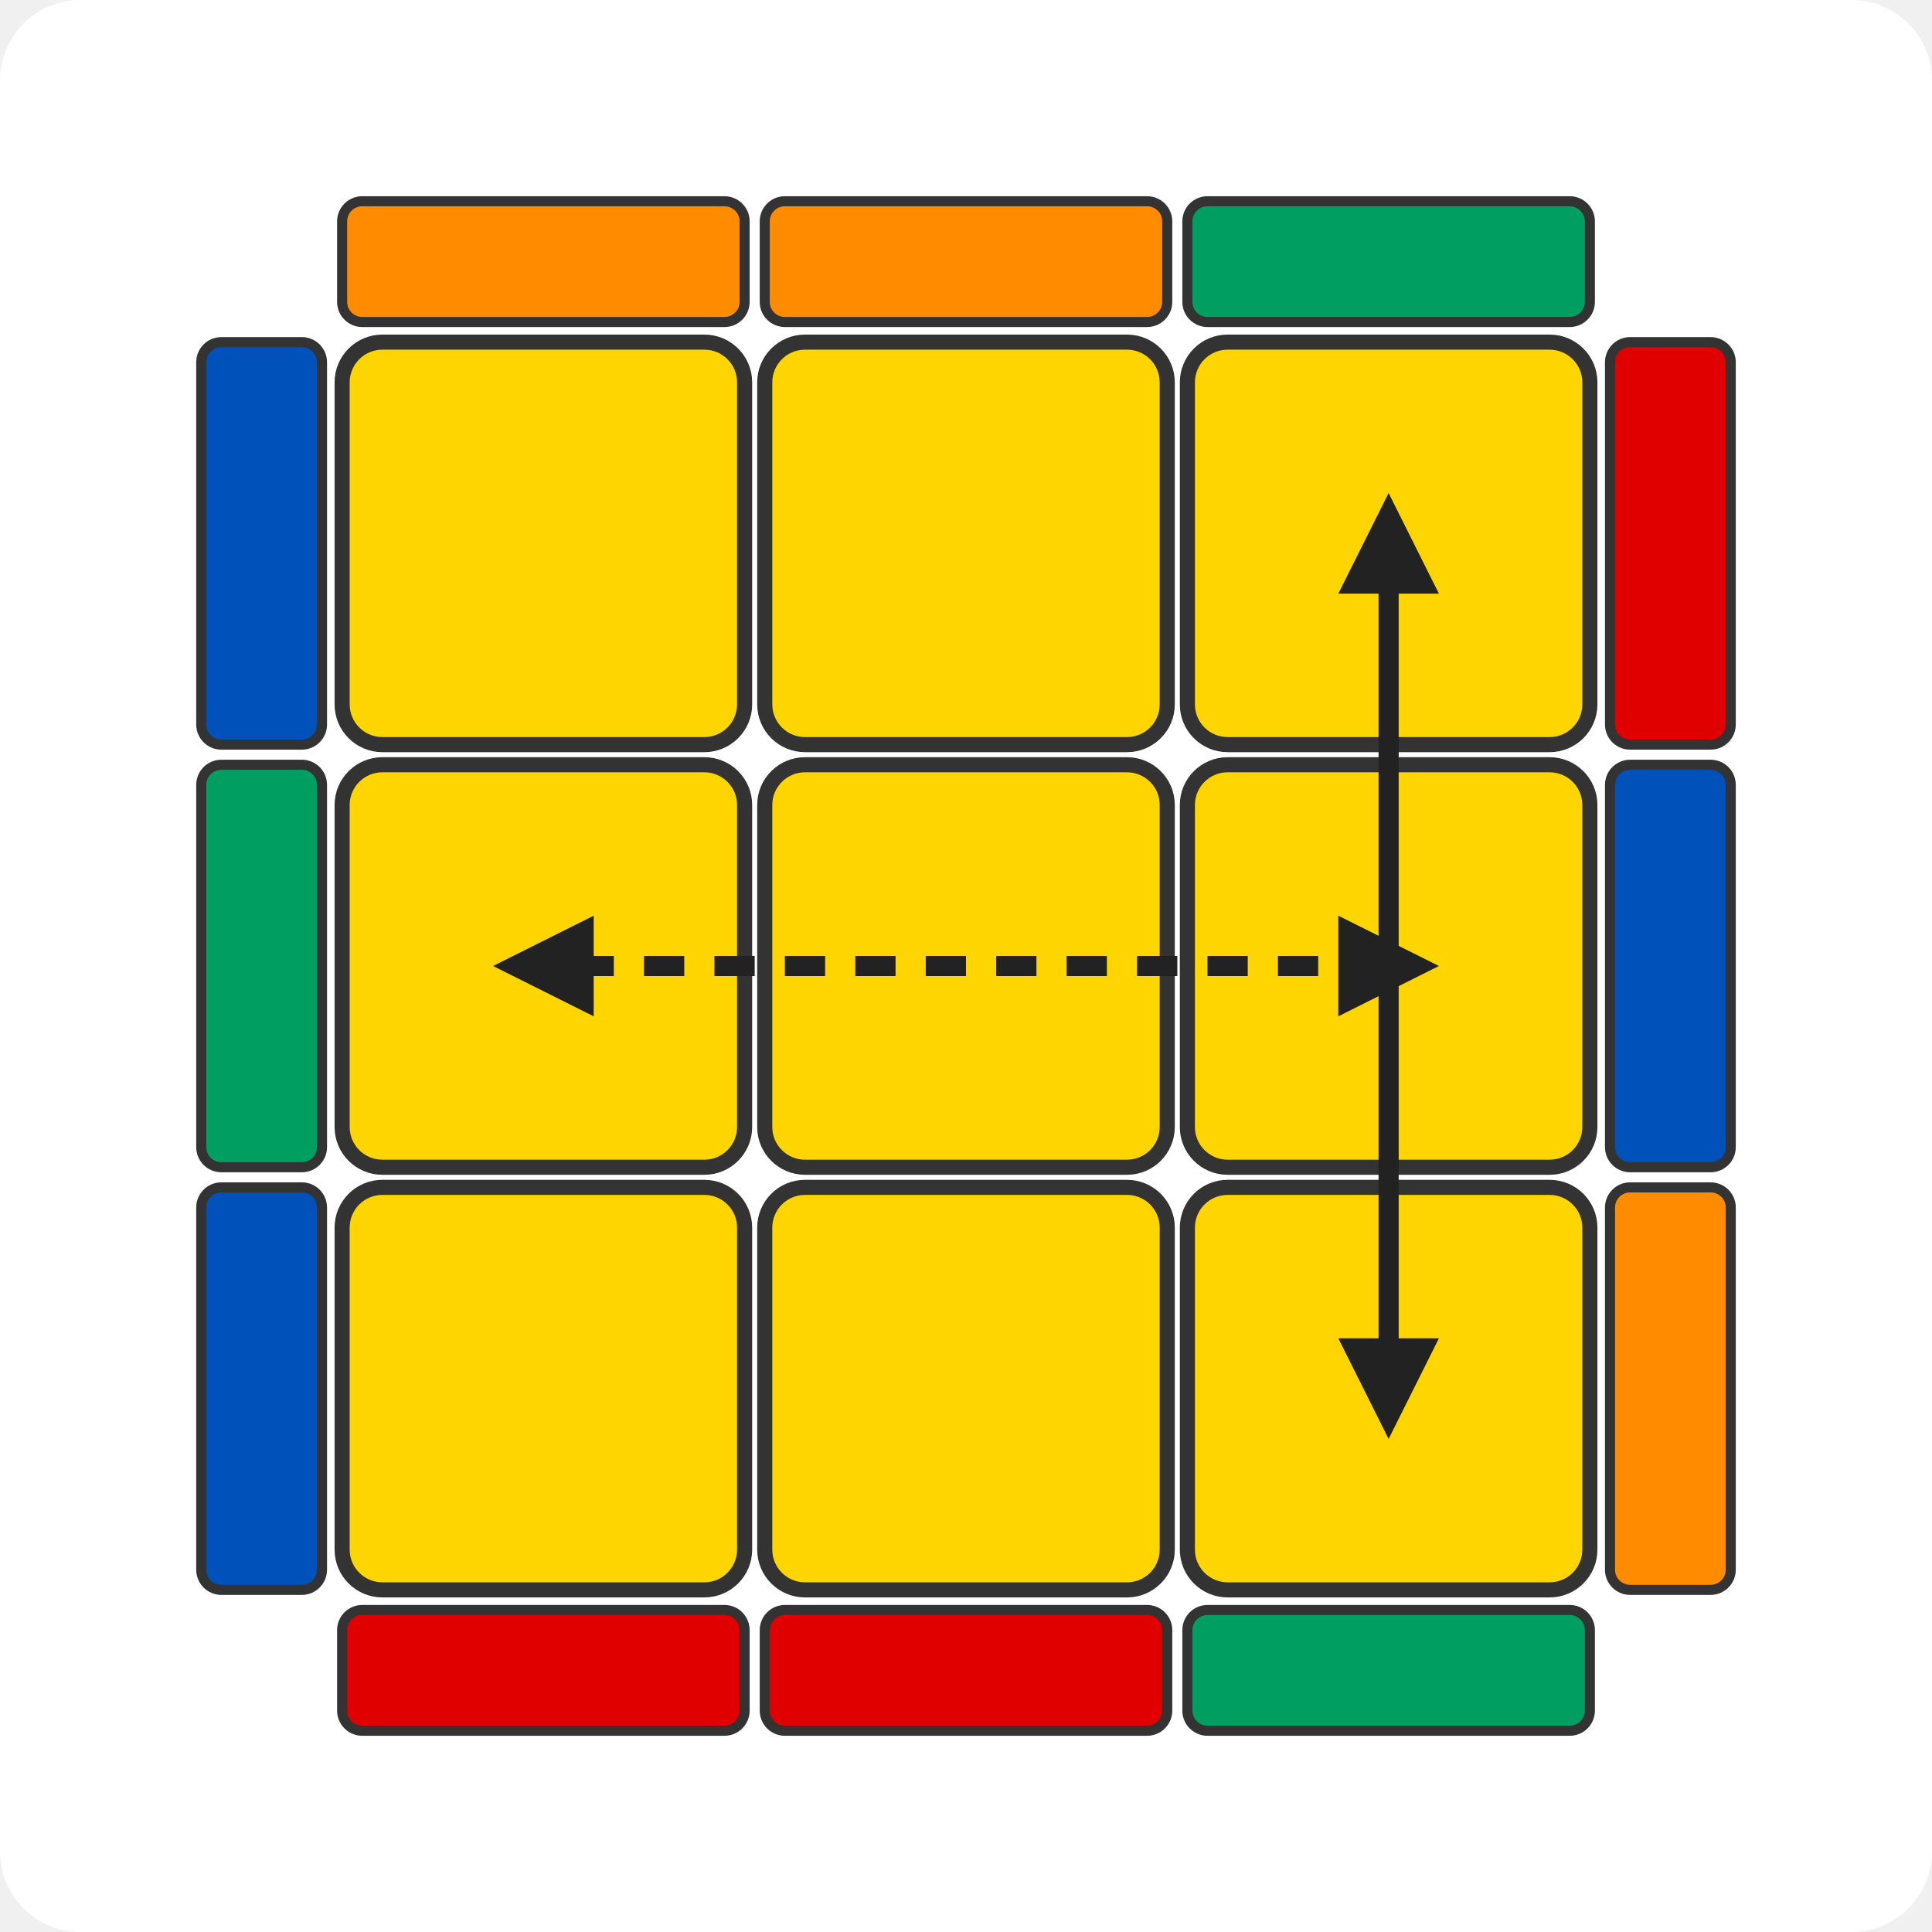
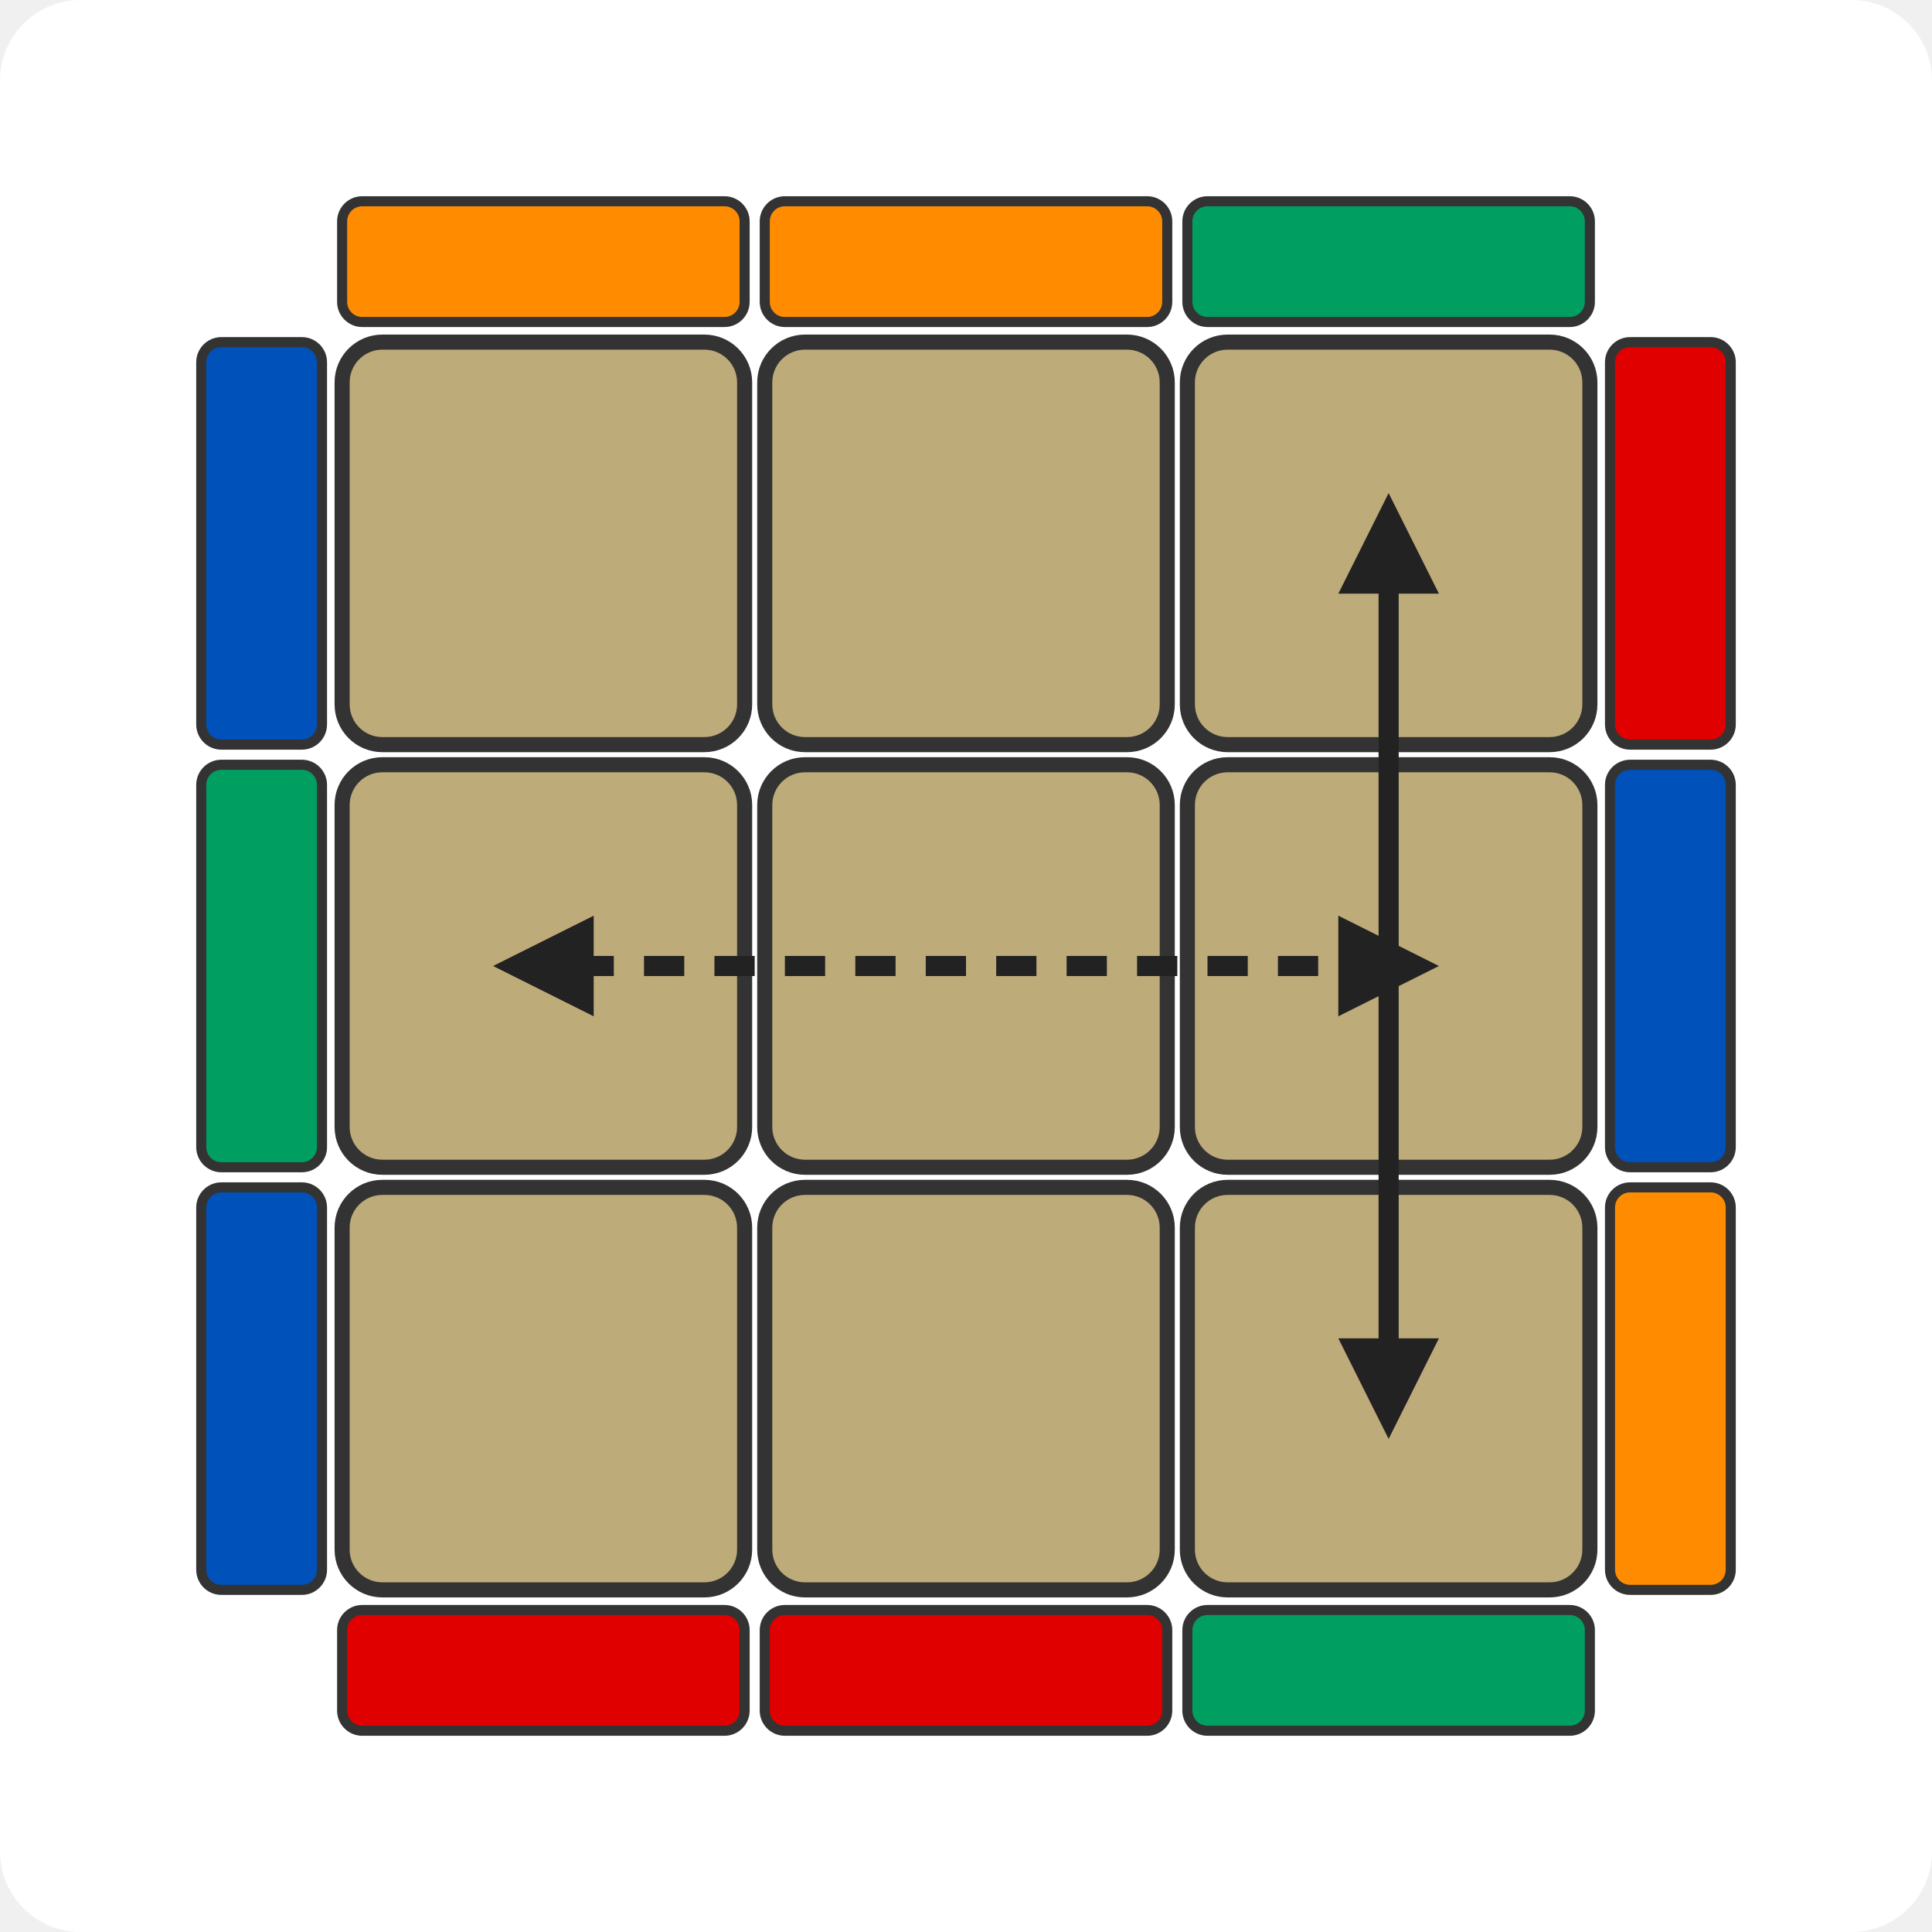
<svg xmlns="http://www.w3.org/2000/svg" baseProfile="full" height="192px" version="1.1" viewBox="0 0 192 192" width="192px">
  <defs>
    <style type="text/css">.bg{fill:#FFFFFF}.ink{fill:#222222}@media (prefers-color-scheme:light){.bg{fill:none}}@media (prefers-color-scheme:dark){.bg{fill:none}.ink{fill:#ECE8E1}}</style>
    <marker id="arrowhead" markerHeight="10" markerUnits="userSpaceOnUse" markerWidth="10" orient="auto" refX="5" refY="5">
      <polygon fill="#222222" points="0,0 10,5 0,10" />
    </marker>
    <marker id="arrowhead-rev" markerHeight="10" markerUnits="userSpaceOnUse" markerWidth="10" orient="auto" refX="5" refY="5">
      <polygon fill="#222222" points="10,0 0,5 10,10" />
    </marker>
  </defs>
  <rect class="bg" fill="#FFFFFF" height="192" rx="8" ry="8" width="192" x="0" y="0" />
-   <rect fill="#FFD500" height="40" rx="4" ry="4" stroke="#333333" stroke-width="1.5" width="40" x="34" y="34" />
-   <rect fill="#FFD500" height="40" rx="4" ry="4" stroke="#333333" stroke-width="1.5" width="40" x="76" y="34" />
-   <rect fill="#FFD500" height="40" rx="4" ry="4" stroke="#333333" stroke-width="1.5" width="40" x="118" y="34" />
-   <rect fill="#FFD500" height="40" rx="4" ry="4" stroke="#333333" stroke-width="1.5" width="40" x="34" y="76" />
-   <rect fill="#FFD500" height="40" rx="4" ry="4" stroke="#333333" stroke-width="1.5" width="40" x="76" y="76" />
-   <rect fill="#FFD500" height="40" rx="4" ry="4" stroke="#333333" stroke-width="1.5" width="40" x="118" y="76" />
-   <rect fill="#FFD500" height="40" rx="4" ry="4" stroke="#333333" stroke-width="1.5" width="40" x="34" y="118" />
-   <rect fill="#FFD500" height="40" rx="4" ry="4" stroke="#333333" stroke-width="1.5" width="40" x="76" y="118" />
-   <rect fill="#FFD500" height="40" rx="4" ry="4" stroke="#333333" stroke-width="1.5" width="40" x="118" y="118" />
+   <rect fill="#BEAB7A" height="40" rx="4" ry="4" stroke="#333333" stroke-width="1.5" width="40" x="34" y="34" />
+   <rect fill="#BEAB7A" height="40" rx="4" ry="4" stroke="#333333" stroke-width="1.5" width="40" x="76" y="34" />
+   <rect fill="#BEAB7A" height="40" rx="4" ry="4" stroke="#333333" stroke-width="1.5" width="40" x="118" y="34" />
+   <rect fill="#BEAB7A" height="40" rx="4" ry="4" stroke="#333333" stroke-width="1.5" width="40" x="34" y="76" />
+   <rect fill="#BEAB7A" height="40" rx="4" ry="4" stroke="#333333" stroke-width="1.5" width="40" x="76" y="76" />
+   <rect fill="#BEAB7A" height="40" rx="4" ry="4" stroke="#333333" stroke-width="1.5" width="40" x="118" y="76" />
+   <rect fill="#BEAB7A" height="40" rx="4" ry="4" stroke="#333333" stroke-width="1.5" width="40" x="34" y="118" />
+   <rect fill="#BEAB7A" height="40" rx="4" ry="4" stroke="#333333" stroke-width="1.5" width="40" x="76" y="118" />
+   <rect fill="#BEAB7A" height="40" rx="4" ry="4" stroke="#333333" stroke-width="1.5" width="40" x="118" y="118" />
  <rect fill="#FF8C00" height="12" rx="2" ry="2" stroke="#333333" stroke-width="1" width="40" x="34" y="20" />
  <rect fill="#FF8C00" height="12" rx="2" ry="2" stroke="#333333" stroke-width="1" width="40" x="76" y="20" />
  <rect fill="#009E60" height="12" rx="2" ry="2" stroke="#333333" stroke-width="1" width="40" x="118" y="20" />
  <rect fill="#E00000" height="12" rx="2" ry="2" stroke="#333333" stroke-width="1" width="40" x="34" y="160" />
  <rect fill="#E00000" height="12" rx="2" ry="2" stroke="#333333" stroke-width="1" width="40" x="76" y="160" />
  <rect fill="#009E60" height="12" rx="2" ry="2" stroke="#333333" stroke-width="1" width="40" x="118" y="160" />
  <rect fill="#0051BA" height="40" rx="2" ry="2" stroke="#333333" stroke-width="1" width="12" x="20" y="34" />
  <rect fill="#009E60" height="40" rx="2" ry="2" stroke="#333333" stroke-width="1" width="12" x="20" y="76" />
  <rect fill="#0051BA" height="40" rx="2" ry="2" stroke="#333333" stroke-width="1" width="12" x="20" y="118" />
  <rect fill="#E00000" height="40" rx="2" ry="2" stroke="#333333" stroke-width="1" width="12" x="160" y="34" />
  <rect fill="#0051BA" height="40" rx="2" ry="2" stroke="#333333" stroke-width="1" width="12" x="160" y="76" />
  <rect fill="#FF8C00" height="40" rx="2" ry="2" stroke="#333333" stroke-width="1" width="12" x="160" y="118" />
  <path d="M 138.0,54.0 L 138.0,138.0" fill="none" marker-end="url(#arrowhead)" marker-start="url(#arrowhead-rev)" stroke="#222222" stroke-width="2" />
  <path d="M 138.0,96.0 L 54.0,96.0" fill="none" marker-end="url(#arrowhead)" marker-start="url(#arrowhead-rev)" stroke="#222222" stroke-dasharray="4 3" stroke-width="2" />
</svg>
